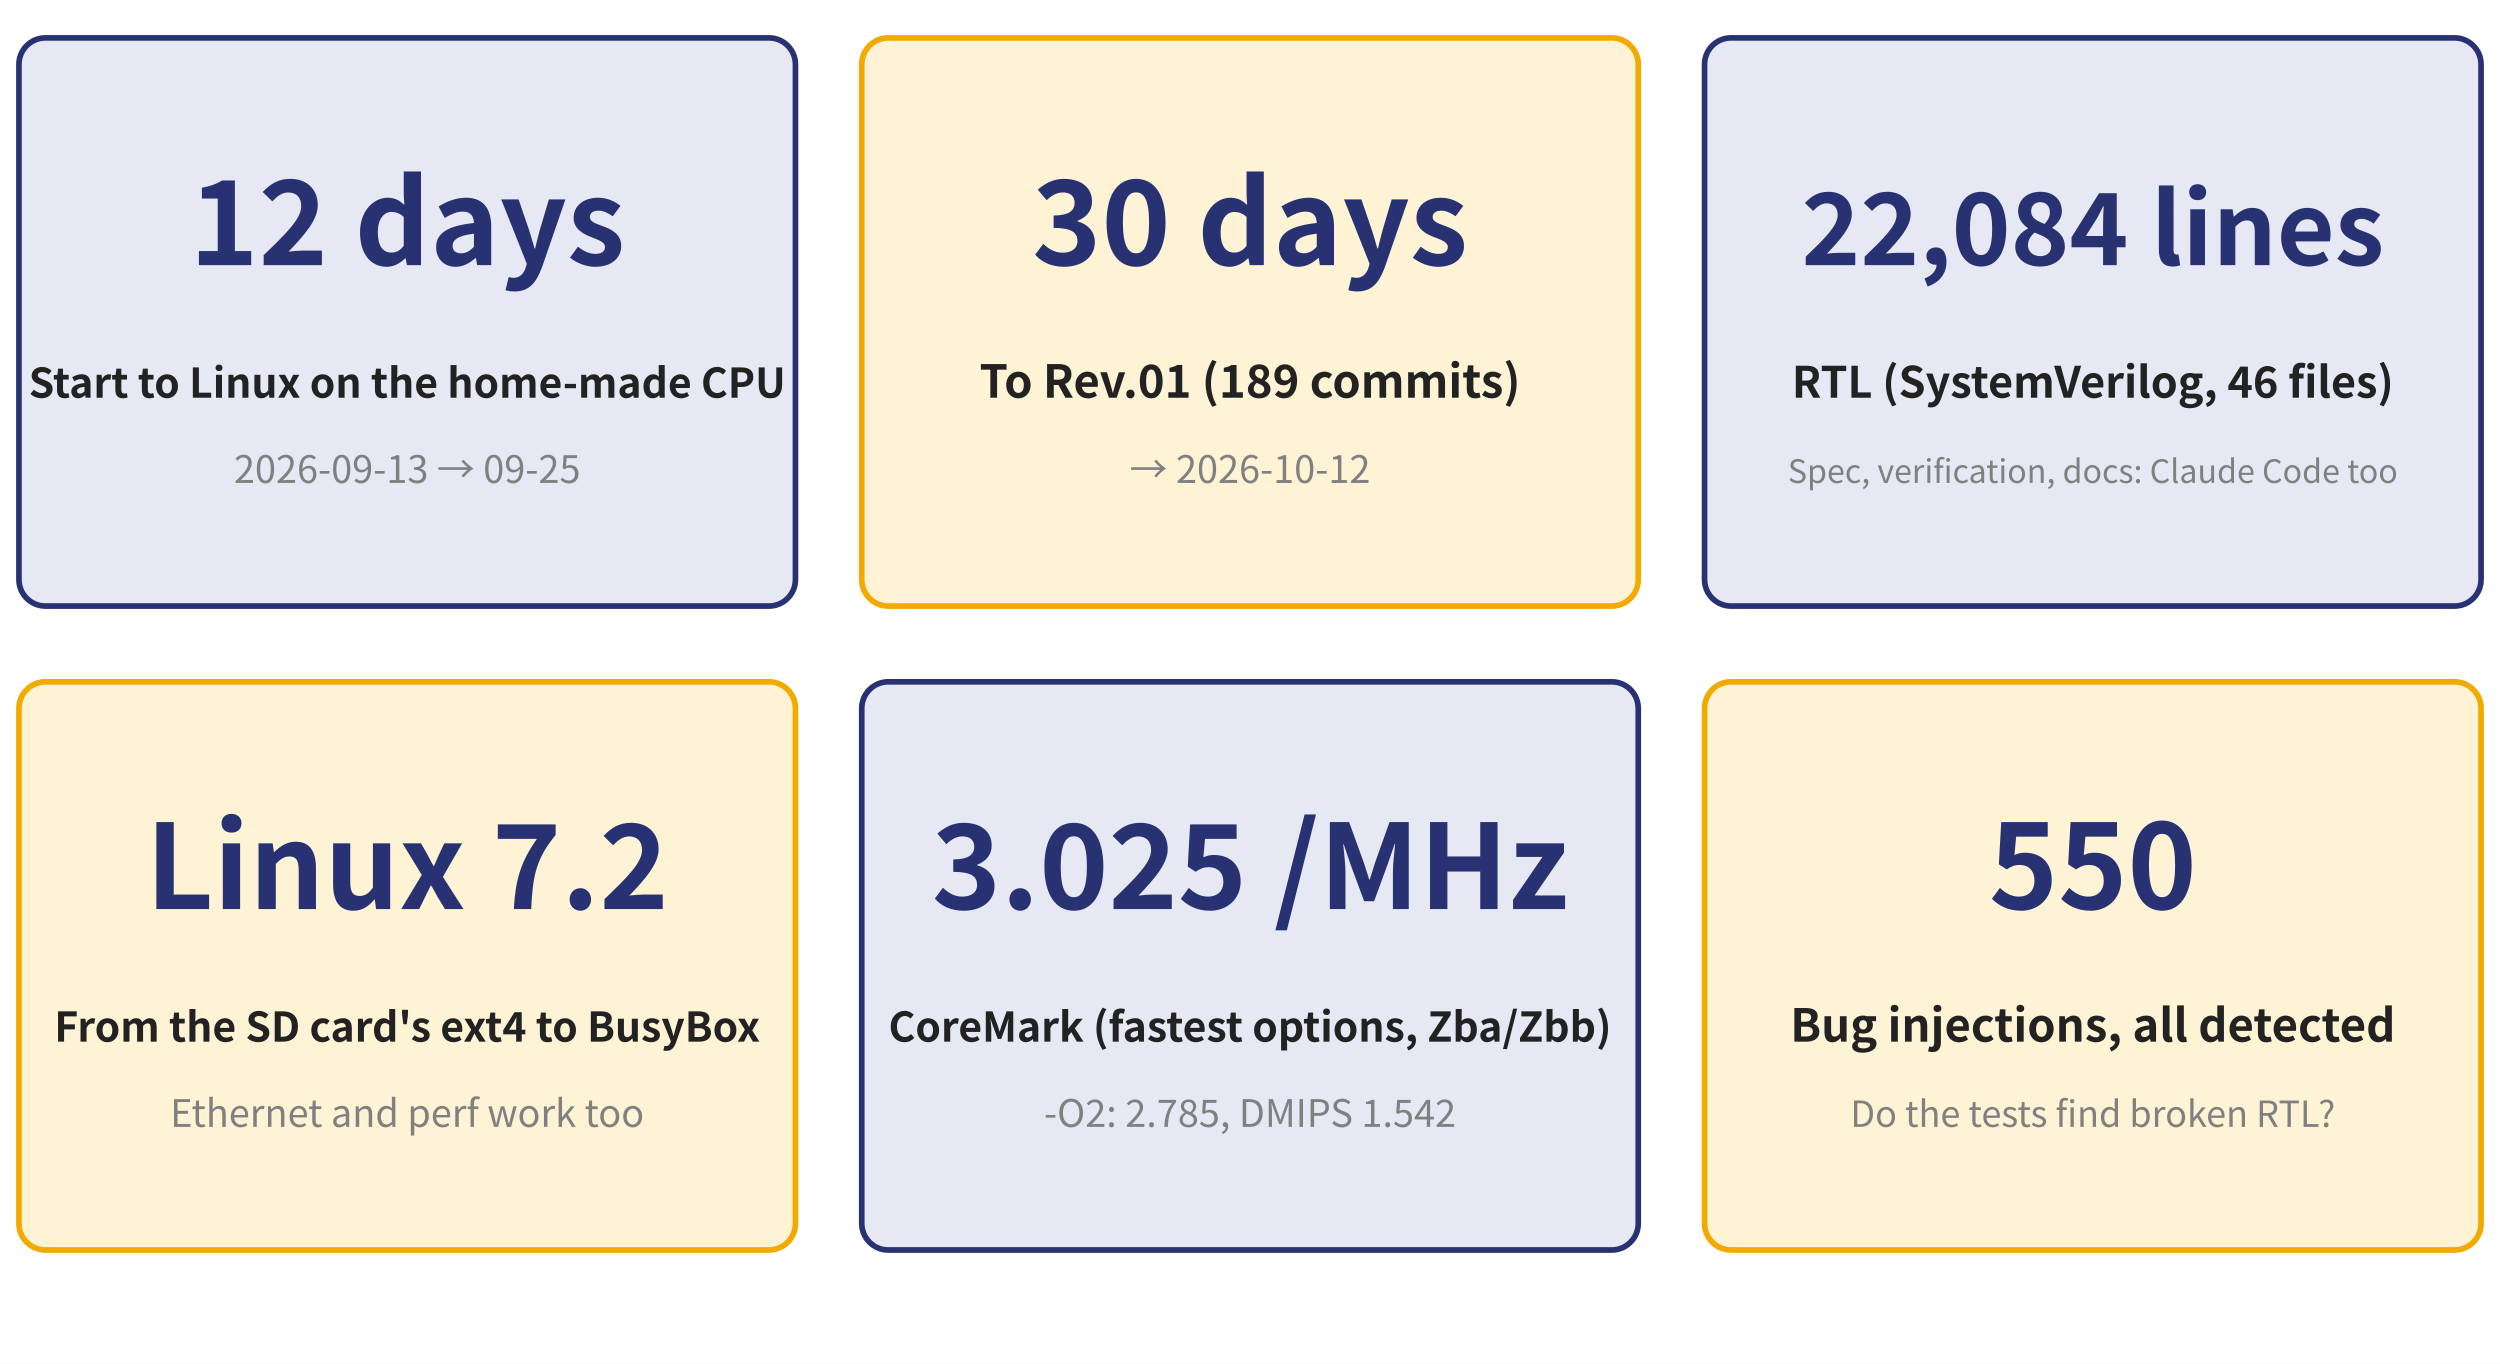
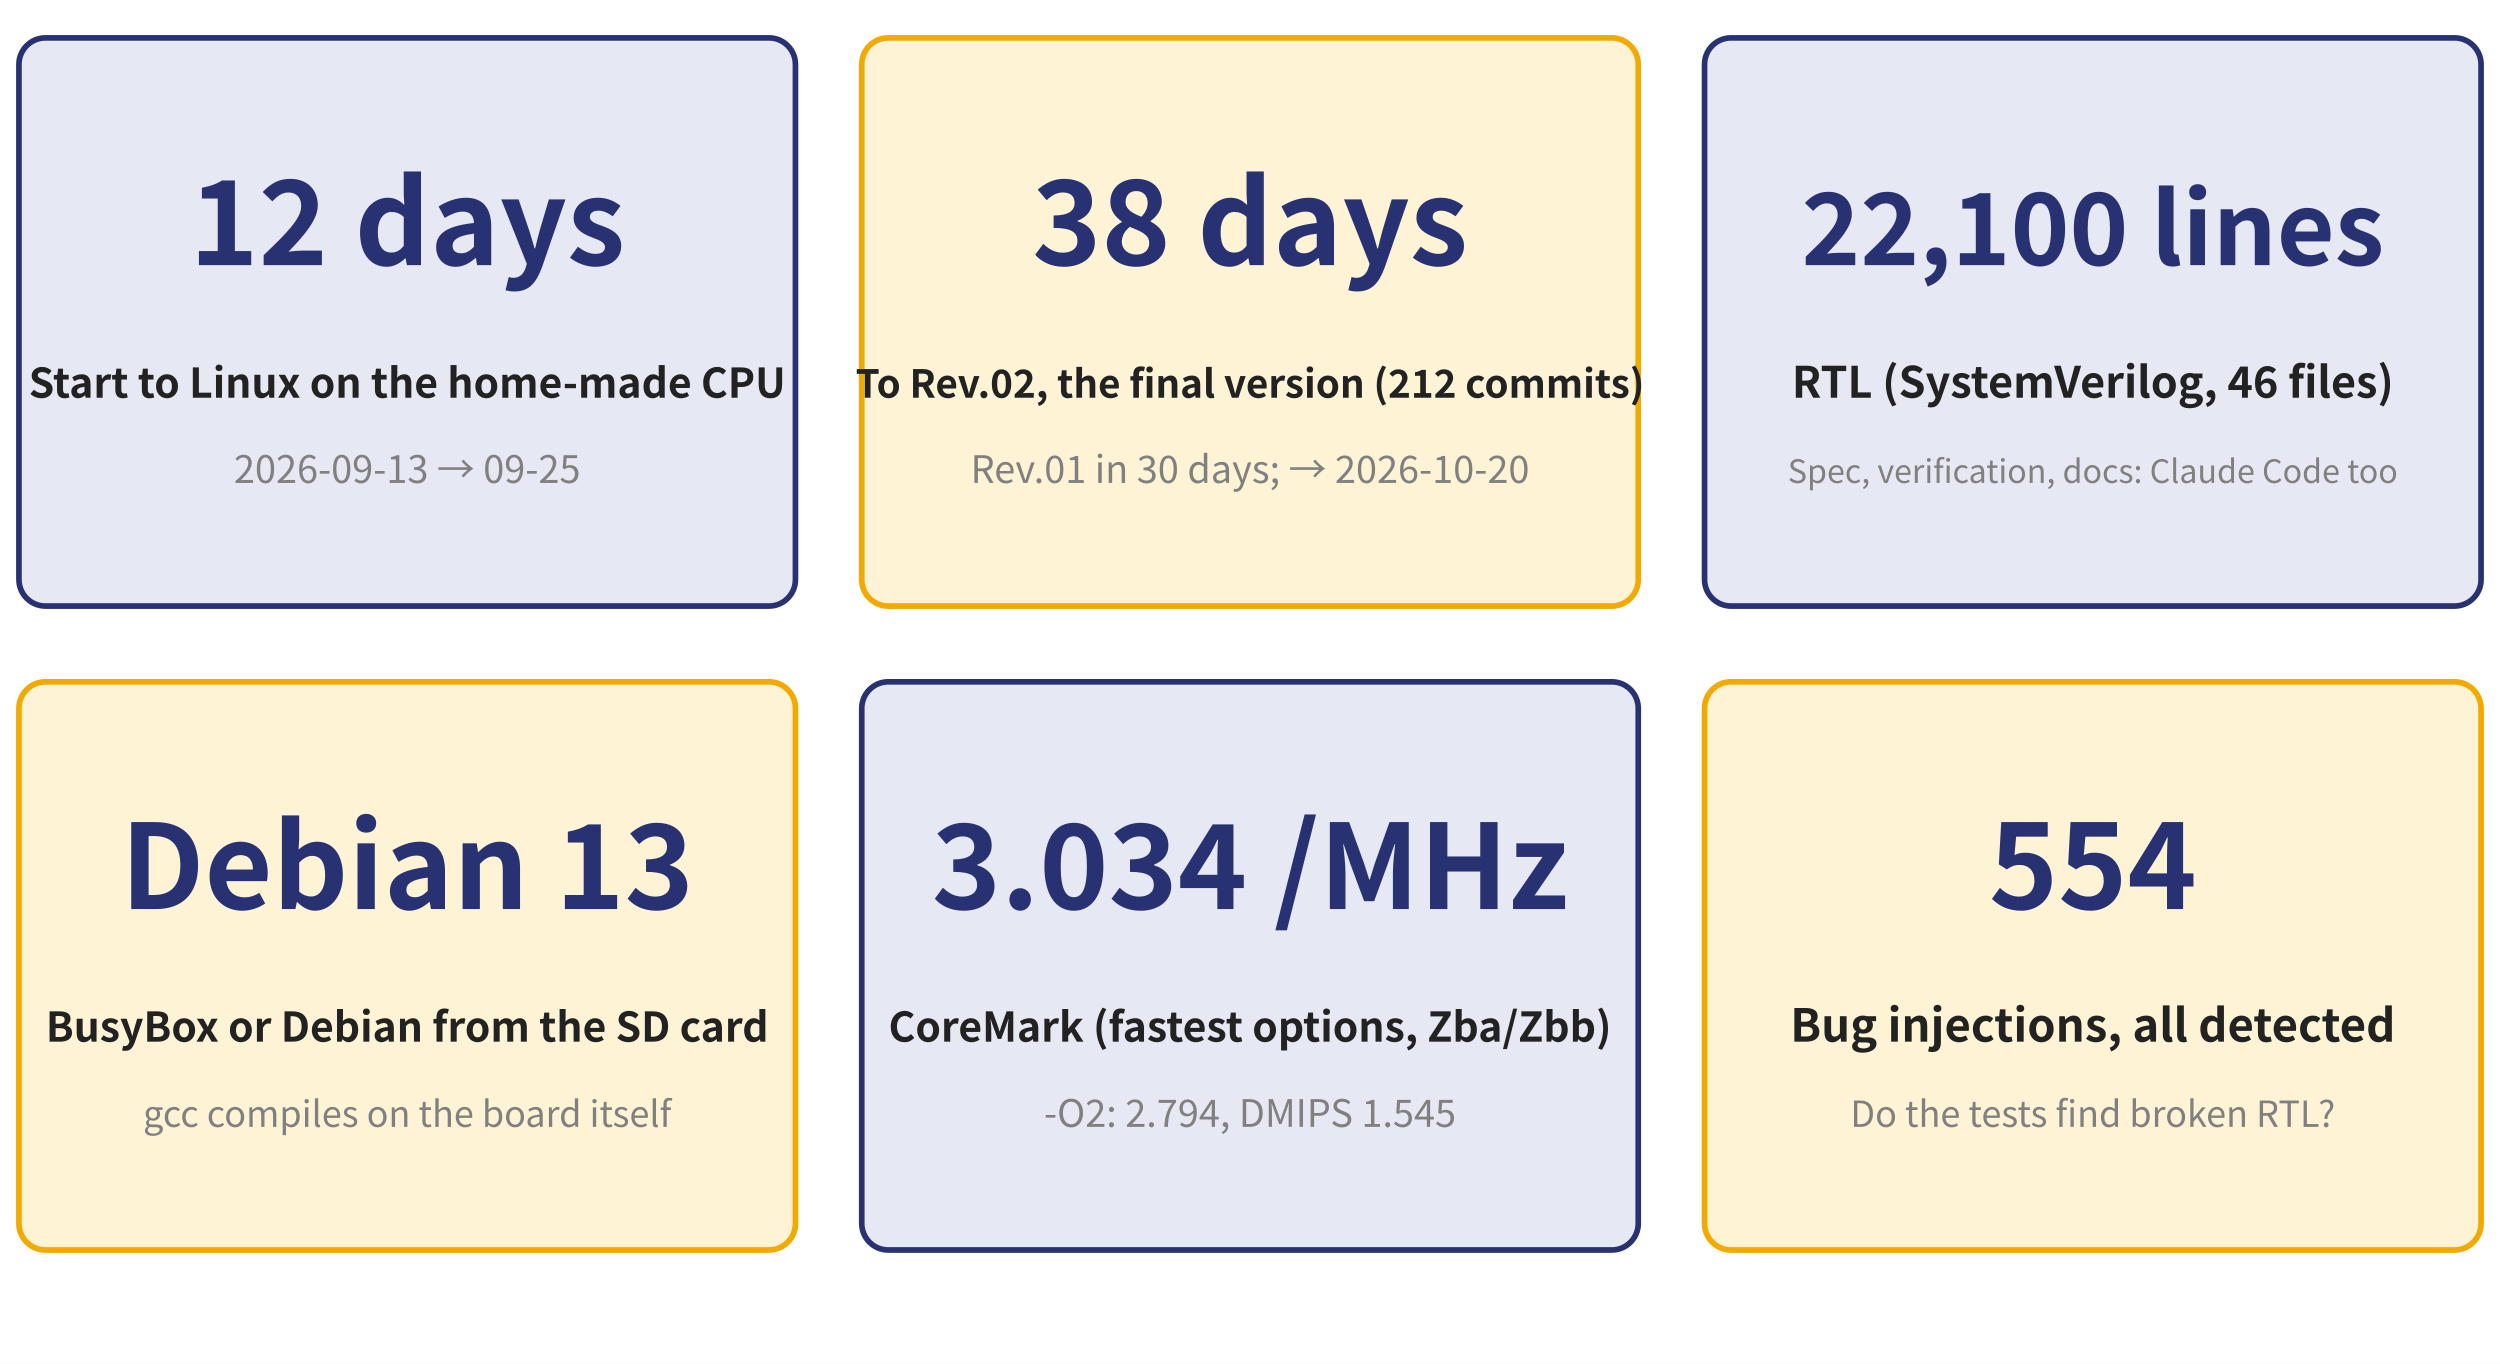
<svg xmlns="http://www.w3.org/2000/svg" width="26.4cm" height="14.4cm" viewBox="0 0 1320 720">
  <rect x="0" y="0" width="1320" height="720" fill="#FFFFFF" />
  <rect x="10.0" y="20" width="410" height="300" rx="14" fill="#E6E8F3" stroke="#283272" stroke-width="3" />
  <text x="215.0" y="140" font-family="'Noto Sans CJK JP', 'Noto Sans', 'Hiragino Sans', sans-serif" font-size="62" text-anchor="middle" font-weight="bold" fill="#283272">12 days</text>
  <text x="215.0" y="210" font-family="'Noto Sans CJK JP', 'Noto Sans', 'Hiragino Sans', sans-serif" font-size="21.6" text-anchor="middle" font-weight="bold" fill="#222222">Start to Linux on the home-made CPU</text>
  <text x="215.0" y="255" font-family="'Noto Sans CJK JP', 'Noto Sans', 'Hiragino Sans', sans-serif" font-size="20" text-anchor="middle" font-weight="normal" fill="#808080">2026-09-13 → 09-25</text>
  <rect x="455.0" y="20" width="410" height="300" rx="14" fill="#FFF3D6" stroke="#F2A900" stroke-width="3" />
-   <text x="660.0" y="140" font-family="'Noto Sans CJK JP', 'Noto Sans', 'Hiragino Sans', sans-serif" font-size="62" text-anchor="middle" font-weight="bold" fill="#283272">30 days</text>
-   <text x="660.0" y="210" font-family="'Noto Sans CJK JP', 'Noto Sans', 'Hiragino Sans', sans-serif" font-size="24" text-anchor="middle" font-weight="bold" fill="#222222">To Rev.01 (189 commits)</text>
-   <text x="660.0" y="255" font-family="'Noto Sans CJK JP', 'Noto Sans', 'Hiragino Sans', sans-serif" font-size="20" text-anchor="middle" font-weight="normal" fill="#808080">→ 2026-10-12</text>
+   <text x="660.0" y="140" font-family="'Noto Sans CJK JP', 'Noto Sans', 'Hiragino Sans', sans-serif" font-size="62" text-anchor="middle" font-weight="bold" fill="#283272">38 days</text>
+   <text x="660.0" y="210" font-family="'Noto Sans CJK JP', 'Noto Sans', 'Hiragino Sans', sans-serif" font-size="20.4" text-anchor="middle" font-weight="bold" fill="#222222">To Rev.02, the final version (212 commits)</text>
+   <text x="660.0" y="255" font-family="'Noto Sans CJK JP', 'Noto Sans', 'Hiragino Sans', sans-serif" font-size="20" text-anchor="middle" font-weight="normal" fill="#808080">Rev.01 in 30 days; → 2026-10-20</text>
  <rect x="900.0" y="20" width="410" height="300" rx="14" fill="#E6E8F3" stroke="#283272" stroke-width="3" />
-   <text x="1105.0" y="140" font-family="'Noto Sans CJK JP', 'Noto Sans', 'Hiragino Sans', sans-serif" font-size="52.7" text-anchor="middle" font-weight="bold" fill="#283272">22,084 lines</text>
+   <text x="1105.0" y="140" font-family="'Noto Sans CJK JP', 'Noto Sans', 'Hiragino Sans', sans-serif" font-size="52.7" text-anchor="middle" font-weight="bold" fill="#283272">22,100 lines</text>
  <text x="1105.0" y="210" font-family="'Noto Sans CJK JP', 'Noto Sans', 'Hiragino Sans', sans-serif" font-size="22.8" text-anchor="middle" font-weight="bold" fill="#222222">RTL (SystemVerilog, 46 files)</text>
  <text x="1105.0" y="255" font-family="'Noto Sans CJK JP', 'Noto Sans', 'Hiragino Sans', sans-serif" font-size="17.0" text-anchor="middle" font-weight="normal" fill="#808080">Spec, verification, docs: Claude Code too</text>
  <rect x="10.0" y="360" width="410" height="300" rx="14" fill="#FFF3D6" stroke="#F2A900" stroke-width="3" />
-   <text x="215.0" y="480" font-family="'Noto Sans CJK JP', 'Noto Sans', 'Hiragino Sans', sans-serif" font-size="62" text-anchor="middle" font-weight="bold" fill="#283272">Linux 7.2</text>
-   <text x="215.0" y="550" font-family="'Noto Sans CJK JP', 'Noto Sans', 'Hiragino Sans', sans-serif" font-size="21.6" text-anchor="middle" font-weight="bold" fill="#222222">From the SD card's ext4 to BusyBox</text>
-   <text x="215.0" y="595" font-family="'Noto Sans CJK JP', 'Noto Sans', 'Hiragino Sans', sans-serif" font-size="20" text-anchor="middle" font-weight="normal" fill="#808080">Ethernet and perf work too</text>
+   <text x="215.0" y="480" font-family="'Noto Sans CJK JP', 'Noto Sans', 'Hiragino Sans', sans-serif" font-size="62" text-anchor="middle" font-weight="bold" fill="#283272">Debian 13</text>
+   <text x="215.0" y="550" font-family="'Noto Sans CJK JP', 'Noto Sans', 'Hiragino Sans', sans-serif" font-size="21.6" text-anchor="middle" font-weight="bold" fill="#222222">BusyBox or Debian from the SD card</text>
+   <text x="215.0" y="595" font-family="'Noto Sans CJK JP', 'Noto Sans', 'Hiragino Sans', sans-serif" font-size="19.0" text-anchor="middle" font-weight="normal" fill="#808080">gcc compiles on the board itself</text>
  <rect x="455.0" y="360" width="410" height="300" rx="14" fill="#E6E8F3" stroke="#283272" stroke-width="3" />
-   <text x="660.0" y="480" font-family="'Noto Sans CJK JP', 'Noto Sans', 'Hiragino Sans', sans-serif" font-size="62" text-anchor="middle" font-weight="bold" fill="#283272">3.025 /MHz</text>
+   <text x="660.0" y="480" font-family="'Noto Sans CJK JP', 'Noto Sans', 'Hiragino Sans', sans-serif" font-size="62" text-anchor="middle" font-weight="bold" fill="#283272">3.034 /MHz</text>
  <text x="660.0" y="550" font-family="'Noto Sans CJK JP', 'Noto Sans', 'Hiragino Sans', sans-serif" font-size="21.6" text-anchor="middle" font-weight="bold" fill="#222222">CoreMark (fastest options, Zba/Zbb)</text>
-   <text x="660.0" y="595" font-family="'Noto Sans CJK JP', 'Noto Sans', 'Hiragino Sans', sans-serif" font-size="20" text-anchor="middle" font-weight="normal" fill="#808080">-O2: 2.785, DMIPS 1.542</text>
+   <text x="660.0" y="595" font-family="'Noto Sans CJK JP', 'Noto Sans', 'Hiragino Sans', sans-serif" font-size="20" text-anchor="middle" font-weight="normal" fill="#808080">-O2: 2.794, DMIPS 1.545</text>
  <rect x="900.0" y="360" width="410" height="300" rx="14" fill="#FFF3D6" stroke="#F2A900" stroke-width="3" />
-   <text x="1105.0" y="480" font-family="'Noto Sans CJK JP', 'Noto Sans', 'Hiragino Sans', sans-serif" font-size="62" text-anchor="middle" font-weight="bold" fill="#283272">550</text>
+   <text x="1105.0" y="480" font-family="'Noto Sans CJK JP', 'Noto Sans', 'Hiragino Sans', sans-serif" font-size="62" text-anchor="middle" font-weight="bold" fill="#283272">554</text>
  <text x="1105.0" y="550" font-family="'Noto Sans CJK JP', 'Noto Sans', 'Hiragino Sans', sans-serif" font-size="24" text-anchor="middle" font-weight="bold" fill="#222222">Bug injections, all detected</text>
  <text x="1105.0" y="595" font-family="'Noto Sans CJK JP', 'Noto Sans', 'Hiragino Sans', sans-serif" font-size="19.0" text-anchor="middle" font-weight="normal" fill="#808080">Do the tests find broken RTL?</text>
</svg>
